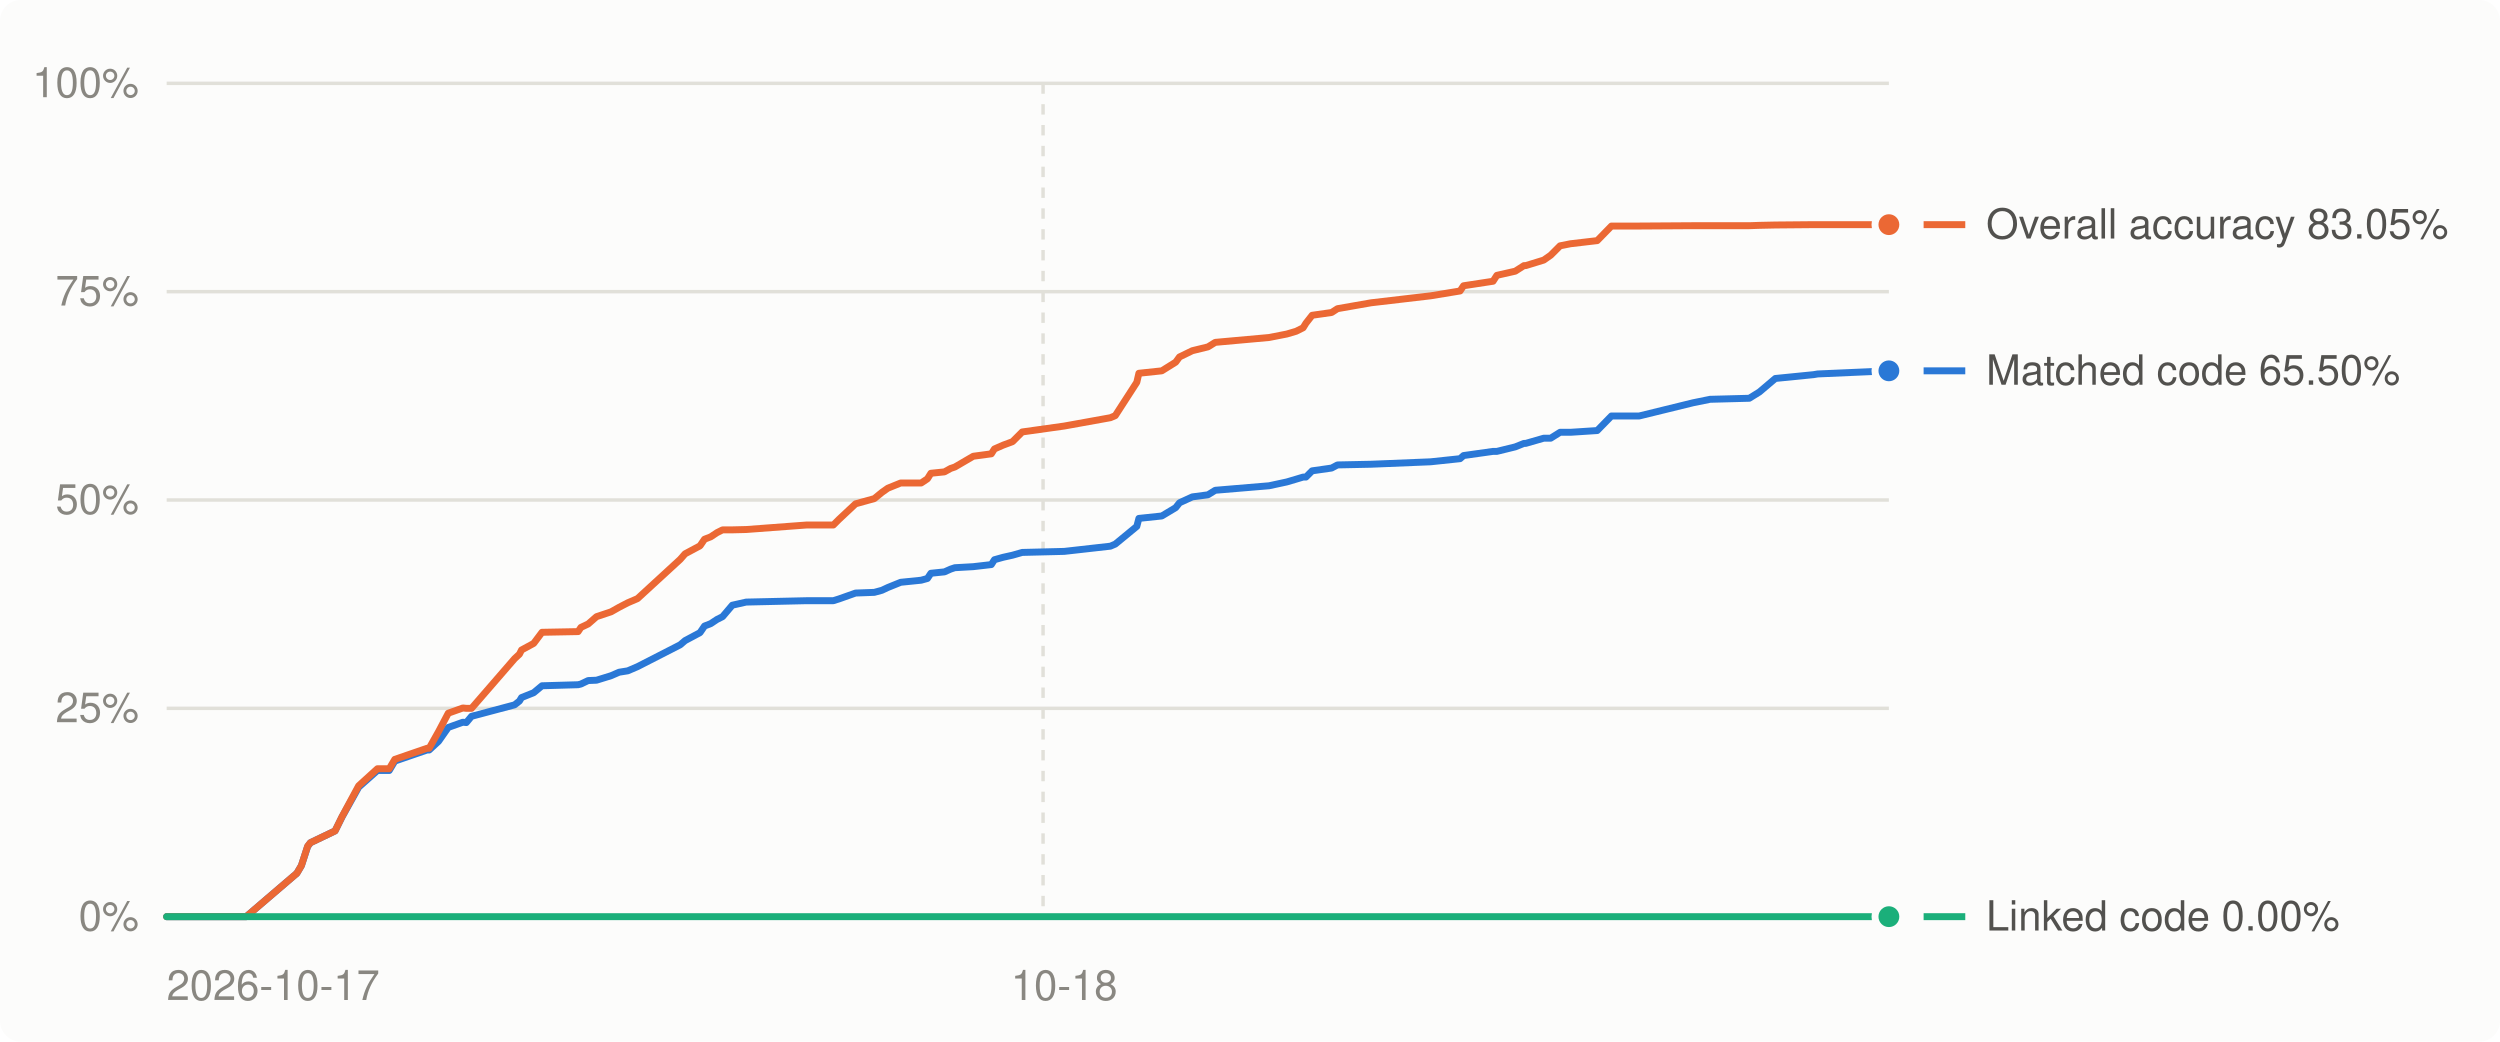
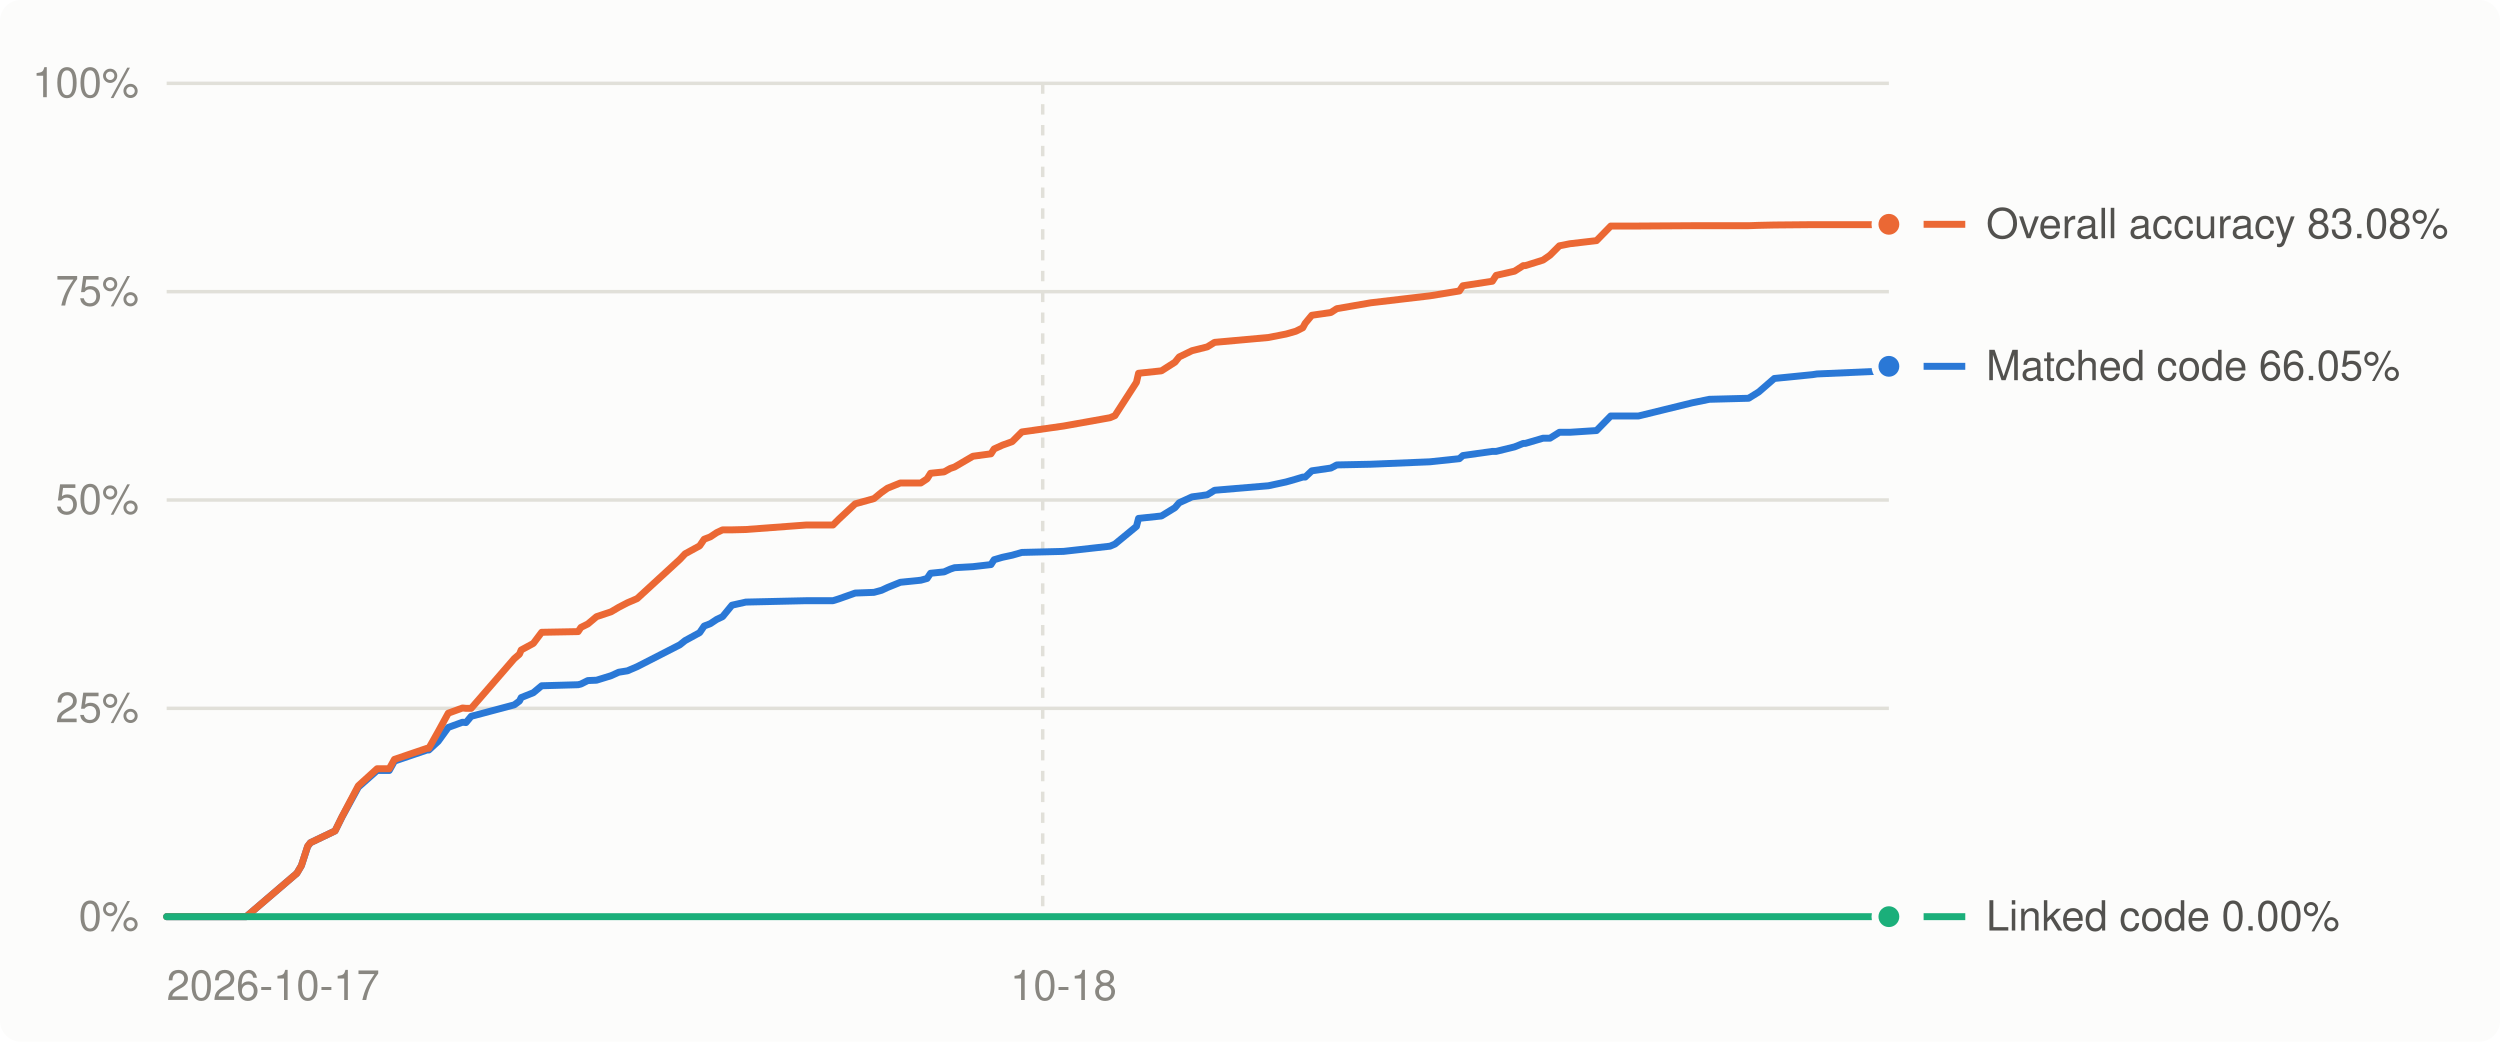
<svg xmlns="http://www.w3.org/2000/svg" viewBox="0 0 720 300" width="720" height="300" role="img" aria-label="Decompilation progress over time">
  <style>
.bg{fill:#fcfcfb}.grid{stroke:#e1e0d9}.muted{fill:#898781}.lbl{fill:#52514e}.ln0{stroke:#2a78d6}.dot0{fill:#2a78d6;stroke:#fcfcfb}.ln1{stroke:#eb6834}.dot1{fill:#eb6834;stroke:#fcfcfb}.ln2{stroke:#1baf7a}.dot2{fill:#1baf7a;stroke:#fcfcfb}
@media (prefers-color-scheme: dark){.bg{fill:#1a1a19}.grid{stroke:#2c2c2a}.muted{fill:#898781}.lbl{fill:#c3c2b7}.ln0{stroke:#3987e5}.dot0{fill:#3987e5;stroke:#1a1a19}.ln1{stroke:#d95926}.dot1{fill:#d95926;stroke:#1a1a19}.ln2{stroke:#199e70}.dot2{fill:#199e70;stroke:#1a1a19}}
text{font:12px -apple-system,BlinkMacSystemFont,'Segoe UI',Helvetica,Arial,sans-serif}
</style>
  <rect class="bg" width="720" height="300" rx="6" />
  <line x1="48" x2="544" y1="264.0" y2="264.0" class="grid" stroke-width="1" />
  <text x="40" y="268.0" class="muted" text-anchor="end">0%</text>
  <line x1="48" x2="544" y1="204.0" y2="204.0" class="grid" stroke-width="1" />
  <text x="40" y="208.0" class="muted" text-anchor="end">25%</text>
  <line x1="48" x2="544" y1="144.0" y2="144.0" class="grid" stroke-width="1" />
  <text x="40" y="148.0" class="muted" text-anchor="end">50%</text>
  <line x1="48" x2="544" y1="84.0" y2="84.0" class="grid" stroke-width="1" />
  <text x="40" y="88.0" class="muted" text-anchor="end">75%</text>
  <line x1="48" x2="544" y1="24.0" y2="24.0" class="grid" stroke-width="1" />
  <text x="40" y="28.0" class="muted" text-anchor="end">100%</text>
-   <line x1="300.4" x2="300.4" y1="24" y2="264" class="grid" stroke-width="1" stroke-dasharray="3 3" />
+   <line x1="300.3" x2="300.3" y1="24" y2="264" class="grid" stroke-width="1" stroke-dasharray="3 3" />
  <text class="muted" x="48.0" y="288" text-anchor="start">2026-10-17</text>
-   <text class="muted" x="306.5" y="288" text-anchor="middle">10-18</text>
-   <polyline points="48.0,264.0 70.9,264.0 85.5,251.5 86.8,249.3 88.6,243.8 89.4,242.7 96.5,239.3 98.5,235.3 103.3,226.7 108.7,221.9 112.1,221.9 113.7,219.2 123.0,216.0 123.6,216.0 126.3,213.5 129.1,209.5 133.3,208.0 134.3,208.1 135.8,206.3 148.2,203.0 149.6,201.9 150.2,200.9 153.7,199.5 156.1,197.5 166.5,197.2 167.3,197.0 169.4,196.0 171.8,195.9 176.0,194.6 178.3,193.6 180.8,193.2 183.6,192.0 195.9,185.7 197.3,184.5 201.6,182.2 202.9,180.3 204.7,179.6 206.5,178.4 208.1,177.6 210.9,174.3 214.9,173.4 232.3,173.0 240.0,173.0 241.6,172.5 246.4,170.8 251.8,170.6 254.0,170.0 255.7,169.2 259.4,167.7 265.3,167.1 267.1,166.6 268.1,165.1 272.0,164.7 273.8,163.9 275.0,163.5 280.3,163.2 285.5,162.6 286.4,161.2 288.9,160.5 291.6,159.9 294.4,159.1 306.5,158.8 319.8,157.3 321.2,156.7 327.4,151.6 328.0,149.3 334.6,148.6 338.6,146.2 339.7,144.8 343.4,143.1 347.9,142.5 350.0,141.2 365.5,139.9 370.6,138.8 373.3,138.0 375.3,137.4 376.1,137.4 377.9,135.6 383.5,134.8 385.2,133.9 394.9,133.7 412.0,133.0 420.5,132.1 421.5,131.2 430.0,130.0 431.1,130.0 436.4,128.7 438.9,127.7 439.4,127.7 444.6,126.2 446.6,126.2 449.3,124.5 452.3,124.5 460.0,124.0 464.1,119.8 472.1,119.8 487.6,116.0 492.5,115.0 503.8,114.7 506.7,112.9 511.3,109.0 522.3,107.9 523.5,107.7 544.0,106.8" fill="none" class="ln0" stroke-width="2" stroke-linejoin="round" stroke-linecap="round" />
-   <polyline points="48.0,264.0 70.9,264.0 85.5,251.5 86.8,249.3 88.6,243.7 89.4,242.7 96.5,239.3 98.5,235.2 103.3,226.3 108.7,221.4 112.1,221.4 113.7,218.7 123.0,215.5 123.6,215.5 126.3,210.7 129.1,205.4 133.3,203.9 134.3,204.0 135.8,204.0 148.2,189.7 149.6,188.4 150.2,187.2 153.7,185.3 156.1,182.1 166.5,181.9 167.3,180.7 169.4,179.7 171.8,177.6 176.0,176.2 178.3,174.9 180.8,173.6 183.6,172.4 195.9,161.1 197.3,159.5 201.6,157.2 202.9,155.3 204.7,154.6 206.5,153.4 208.1,152.6 210.9,152.6 214.9,152.5 232.3,151.2 240.0,151.2 241.6,149.6 246.4,145.1 251.8,143.6 254.0,141.8 255.7,140.6 259.4,139.1 265.3,139.1 267.1,137.9 268.1,136.3 272.0,135.9 273.8,134.9 275.0,134.5 280.3,131.4 285.5,130.7 286.4,129.3 288.9,128.2 291.6,127.2 294.4,124.4 306.5,122.7 319.8,120.3 321.2,119.7 327.4,110.1 328.0,107.5 334.6,106.8 338.6,104.3 339.7,102.8 343.4,101.0 347.9,99.9 350.0,98.6 365.5,97.2 370.6,96.2 373.3,95.4 375.3,94.4 376.1,93.1 377.9,90.8 383.5,90.0 385.2,88.9 394.9,87.2 412.0,85.2 420.5,83.8 421.5,82.3 430.0,81.0 431.1,79.3 436.4,78.1 438.9,76.5 439.4,76.5 444.6,74.9 446.6,73.5 449.3,70.8 452.3,70.2 460.0,69.3 464.1,65.1 472.1,65.1 487.6,65.0 492.5,65.0 503.8,65.0 506.7,64.9 511.3,64.8 522.3,64.7 523.5,64.7 544.0,64.7" fill="none" class="ln1" stroke-width="2" stroke-linejoin="round" stroke-linecap="round" />
-   <polyline points="48.0,264.0 70.9,264.0 85.5,264.0 86.8,264.0 88.6,264.0 89.4,264.0 96.5,264.0 98.5,264.0 103.3,264.0 108.7,264.0 112.1,264.0 113.7,264.0 123.0,264.0 123.6,264.0 126.3,264.0 129.1,264.0 133.3,264.0 134.3,264.0 135.8,264.0 148.2,264.0 149.6,264.0 150.2,264.0 153.7,264.0 156.1,264.0 166.5,264.0 167.3,264.0 169.4,264.0 171.8,264.0 176.0,264.0 178.3,264.0 180.8,264.0 183.6,264.0 195.9,264.0 197.3,264.0 201.6,264.0 202.9,264.0 204.7,264.0 206.5,264.0 208.1,264.0 210.9,264.0 214.9,264.0 232.3,264.0 240.0,264.0 241.6,264.0 246.4,264.0 251.8,264.0 254.0,264.0 255.7,264.0 259.4,264.0 265.3,264.0 267.1,264.0 268.1,264.0 272.0,264.0 273.8,264.0 275.0,264.0 280.3,264.0 285.5,264.0 286.4,264.0 288.9,264.0 291.6,264.0 294.4,264.0 306.5,264.0 319.8,264.0 321.2,264.0 327.4,264.0 328.0,264.0 334.6,264.0 338.6,264.0 339.7,264.0 343.4,264.0 347.9,264.0 350.0,264.0 365.5,264.0 370.6,264.0 373.3,264.0 375.3,264.0 376.1,264.0 377.9,264.0 383.5,264.0 385.2,264.0 394.9,264.0 412.0,264.0 420.5,264.0 421.5,264.0 430.0,264.0 431.1,264.0 436.4,264.0 438.9,264.0 439.4,264.0 444.6,264.0 446.6,264.0 449.3,264.0 452.3,264.0 460.0,264.0 464.1,264.0 472.1,264.0 487.6,264.0 492.5,264.0 503.8,264.0 506.7,264.0 511.3,264.0 522.3,264.0 523.5,264.0 544.0,264.0" fill="none" class="ln2" stroke-width="2" stroke-linejoin="round" stroke-linecap="round" />
-   <circle cx="544.0" cy="106.8" r="4" class="dot0" stroke-width="2" />
-   <circle cx="544.0" cy="64.7" r="4" class="dot1" stroke-width="2" />
+   <text class="muted" x="306.3" y="288" text-anchor="middle">10-18</text>
+   <polyline points="48.0,264.0 70.9,264.0 85.5,251.5 86.8,249.3 88.6,243.8 89.4,242.7 96.5,239.3 98.5,235.3 103.2,226.7 108.6,221.9 112.1,221.9 113.6,219.2 123.0,216.0 123.5,216.0 126.2,213.5 129.1,209.5 133.2,208.0 134.2,208.1 135.7,206.3 148.1,203.0 149.6,201.9 150.1,200.9 153.6,199.5 156.0,197.5 166.5,197.2 167.3,197.0 169.3,196.0 171.8,195.9 176.0,194.6 178.2,193.6 180.7,193.2 183.5,192.0 195.8,185.7 197.3,184.5 201.5,182.2 202.8,180.3 204.6,179.6 206.4,178.4 208.1,177.6 210.8,174.3 214.8,173.4 232.2,173.0 239.9,173.0 241.5,172.5 246.3,170.8 251.7,170.6 253.9,170.0 255.6,169.2 259.3,167.7 265.2,167.1 267.0,166.6 268.0,165.1 271.9,164.7 273.7,163.9 274.9,163.5 280.2,163.2 285.4,162.6 286.3,161.2 288.7,160.5 291.5,159.9 294.3,159.1 306.3,158.8 319.7,157.3 321.1,156.7 327.3,151.6 327.9,149.3 334.5,148.6 338.4,146.2 339.6,144.8 343.3,143.1 347.7,142.5 349.8,141.2 365.3,139.9 370.4,138.8 373.2,138.0 375.2,137.4 375.9,137.4 377.8,135.6 383.3,134.8 385.0,133.9 394.8,133.7 411.8,133.0 420.3,132.1 421.3,131.2 429.8,130.0 430.9,130.0 436.2,128.7 438.7,127.7 439.3,127.7 444.4,126.2 446.4,126.2 449.1,124.5 452.1,124.5 459.8,124.0 463.9,119.8 471.9,119.8 487.4,116.0 492.3,115.0 503.6,114.7 506.5,112.9 511.0,109.0 522.0,107.9 523.3,107.7 543.8,106.8 544.0,105.5" fill="none" class="ln0" stroke-width="2" stroke-linejoin="round" stroke-linecap="round" />
+   <polyline points="48.0,264.0 70.9,264.0 85.5,251.5 86.8,249.3 88.6,243.7 89.4,242.7 96.5,239.3 98.5,235.2 103.2,226.3 108.6,221.4 112.1,221.4 113.6,218.7 123.0,215.5 123.5,215.5 126.2,210.7 129.1,205.4 133.2,203.9 134.2,204.0 135.7,204.0 148.1,189.7 149.6,188.4 150.1,187.2 153.6,185.3 156.0,182.1 166.5,181.9 167.3,180.7 169.3,179.7 171.8,177.6 176.0,176.2 178.2,174.9 180.7,173.6 183.5,172.4 195.8,161.1 197.3,159.5 201.5,157.2 202.8,155.3 204.6,154.6 206.4,153.4 208.1,152.6 210.8,152.6 214.8,152.5 232.2,151.2 239.9,151.2 241.5,149.6 246.3,145.1 251.7,143.6 253.9,141.8 255.6,140.6 259.3,139.1 265.2,139.1 267.0,137.9 268.0,136.3 271.9,135.9 273.7,134.9 274.9,134.5 280.2,131.4 285.4,130.7 286.3,129.3 288.7,128.2 291.5,127.2 294.3,124.4 306.3,122.7 319.7,120.3 321.1,119.7 327.3,110.1 327.9,107.5 334.5,106.8 338.4,104.3 339.6,102.8 343.3,101.0 347.7,99.9 349.8,98.6 365.3,97.2 370.4,96.2 373.2,95.4 375.2,94.4 375.9,93.1 377.8,90.8 383.3,90.0 385.0,88.9 394.8,87.2 411.8,85.2 420.3,83.8 421.3,82.3 429.8,81.0 430.9,79.3 436.2,78.1 438.7,76.5 439.3,76.5 444.4,74.9 446.4,73.5 449.1,70.8 452.1,70.2 459.8,69.3 463.9,65.1 471.9,65.1 487.4,65.0 492.3,65.0 503.6,65.0 506.5,64.9 511.0,64.8 522.0,64.7 523.3,64.7 543.8,64.7 544.0,64.6" fill="none" class="ln1" stroke-width="2" stroke-linejoin="round" stroke-linecap="round" />
+   <polyline points="48.0,264.0 70.9,264.0 85.5,264.0 86.8,264.0 88.6,264.0 89.4,264.0 96.5,264.0 98.5,264.0 103.2,264.0 108.6,264.0 112.1,264.0 113.6,264.0 123.0,264.0 123.5,264.0 126.2,264.0 129.1,264.0 133.2,264.0 134.2,264.0 135.7,264.0 148.1,264.0 149.6,264.0 150.1,264.0 153.6,264.0 156.0,264.0 166.5,264.0 167.3,264.0 169.3,264.0 171.8,264.0 176.0,264.0 178.2,264.0 180.7,264.0 183.5,264.0 195.8,264.0 197.3,264.0 201.5,264.0 202.8,264.0 204.6,264.0 206.4,264.0 208.1,264.0 210.8,264.0 214.8,264.0 232.2,264.0 239.9,264.0 241.5,264.0 246.3,264.0 251.7,264.0 253.9,264.0 255.6,264.0 259.3,264.0 265.2,264.0 267.0,264.0 268.0,264.0 271.9,264.0 273.7,264.0 274.9,264.0 280.2,264.0 285.4,264.0 286.3,264.0 288.7,264.0 291.5,264.0 294.3,264.0 306.3,264.0 319.7,264.0 321.1,264.0 327.3,264.0 327.9,264.0 334.5,264.0 338.4,264.0 339.6,264.0 343.3,264.0 347.7,264.0 349.8,264.0 365.3,264.0 370.4,264.0 373.2,264.0 375.2,264.0 375.9,264.0 377.8,264.0 383.3,264.0 385.0,264.0 394.8,264.0 411.8,264.0 420.3,264.0 421.3,264.0 429.8,264.0 430.9,264.0 436.2,264.0 438.7,264.0 439.3,264.0 444.4,264.0 446.4,264.0 449.1,264.0 452.1,264.0 459.8,264.0 463.9,264.0 471.9,264.0 487.4,264.0 492.3,264.0 503.6,264.0 506.5,264.0 511.0,264.0 522.0,264.0 523.3,264.0 543.8,264.0 544.0,264.0" fill="none" class="ln2" stroke-width="2" stroke-linejoin="round" stroke-linecap="round" />
+   <circle cx="544.0" cy="105.5" r="4" class="dot0" stroke-width="2" />
+   <circle cx="544.0" cy="64.6" r="4" class="dot1" stroke-width="2" />
  <circle cx="544.0" cy="264.0" r="4" class="dot2" stroke-width="2" />
  <line x1="554" x2="566" y1="264.0" y2="264.0" class="ln2" stroke-width="2" />
  <text class="lbl" x="572" y="268.0">Linked code 0.00%</text>
-   <line x1="554" x2="566" y1="106.8" y2="106.8" class="ln0" stroke-width="2" />
-   <text class="lbl" x="572" y="110.8">Matched code 65.50%</text>
-   <line x1="554" x2="566" y1="64.7" y2="64.7" class="ln1" stroke-width="2" />
-   <text class="lbl" x="572" y="68.7">Overall accuracy 83.05%</text>
+   <line x1="554" x2="566" y1="105.5" y2="105.5" class="ln0" stroke-width="2" />
+   <text class="lbl" x="572" y="109.5">Matched code 66.05%</text>
+   <line x1="554" x2="566" y1="64.6" y2="64.6" class="ln1" stroke-width="2" />
+   <text class="lbl" x="572" y="68.6">Overall accuracy 83.08%</text>
</svg>
